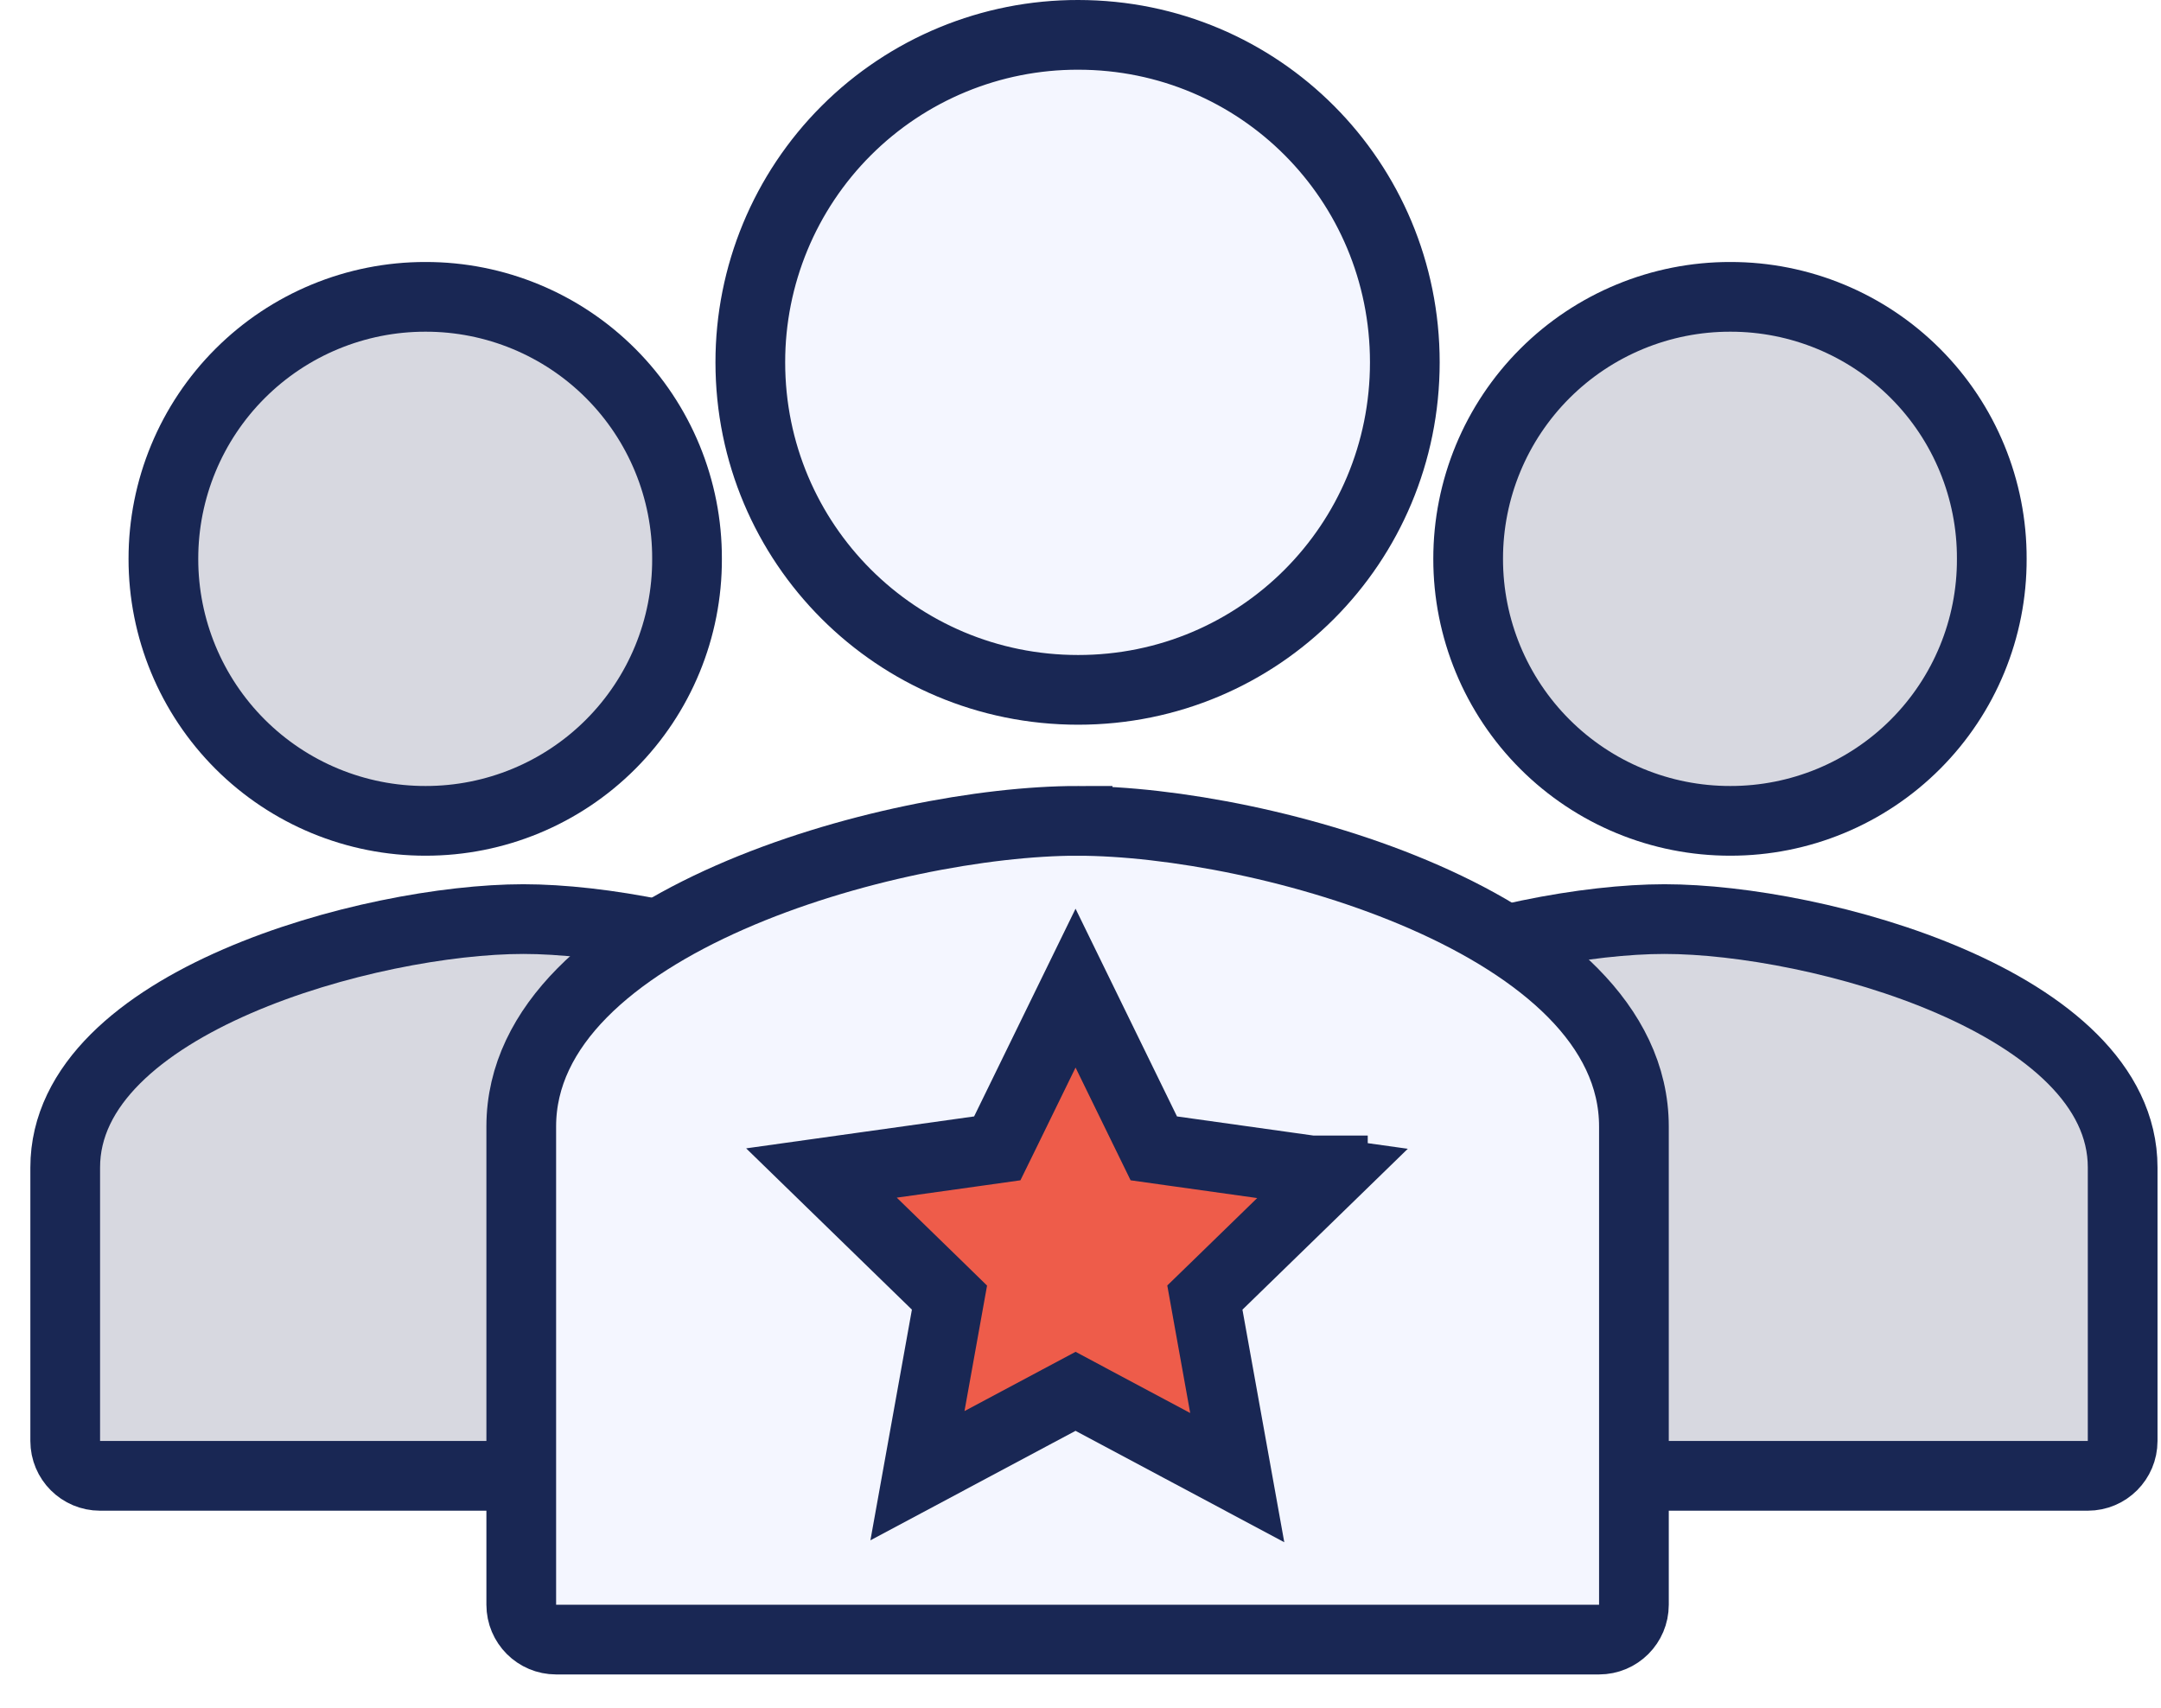
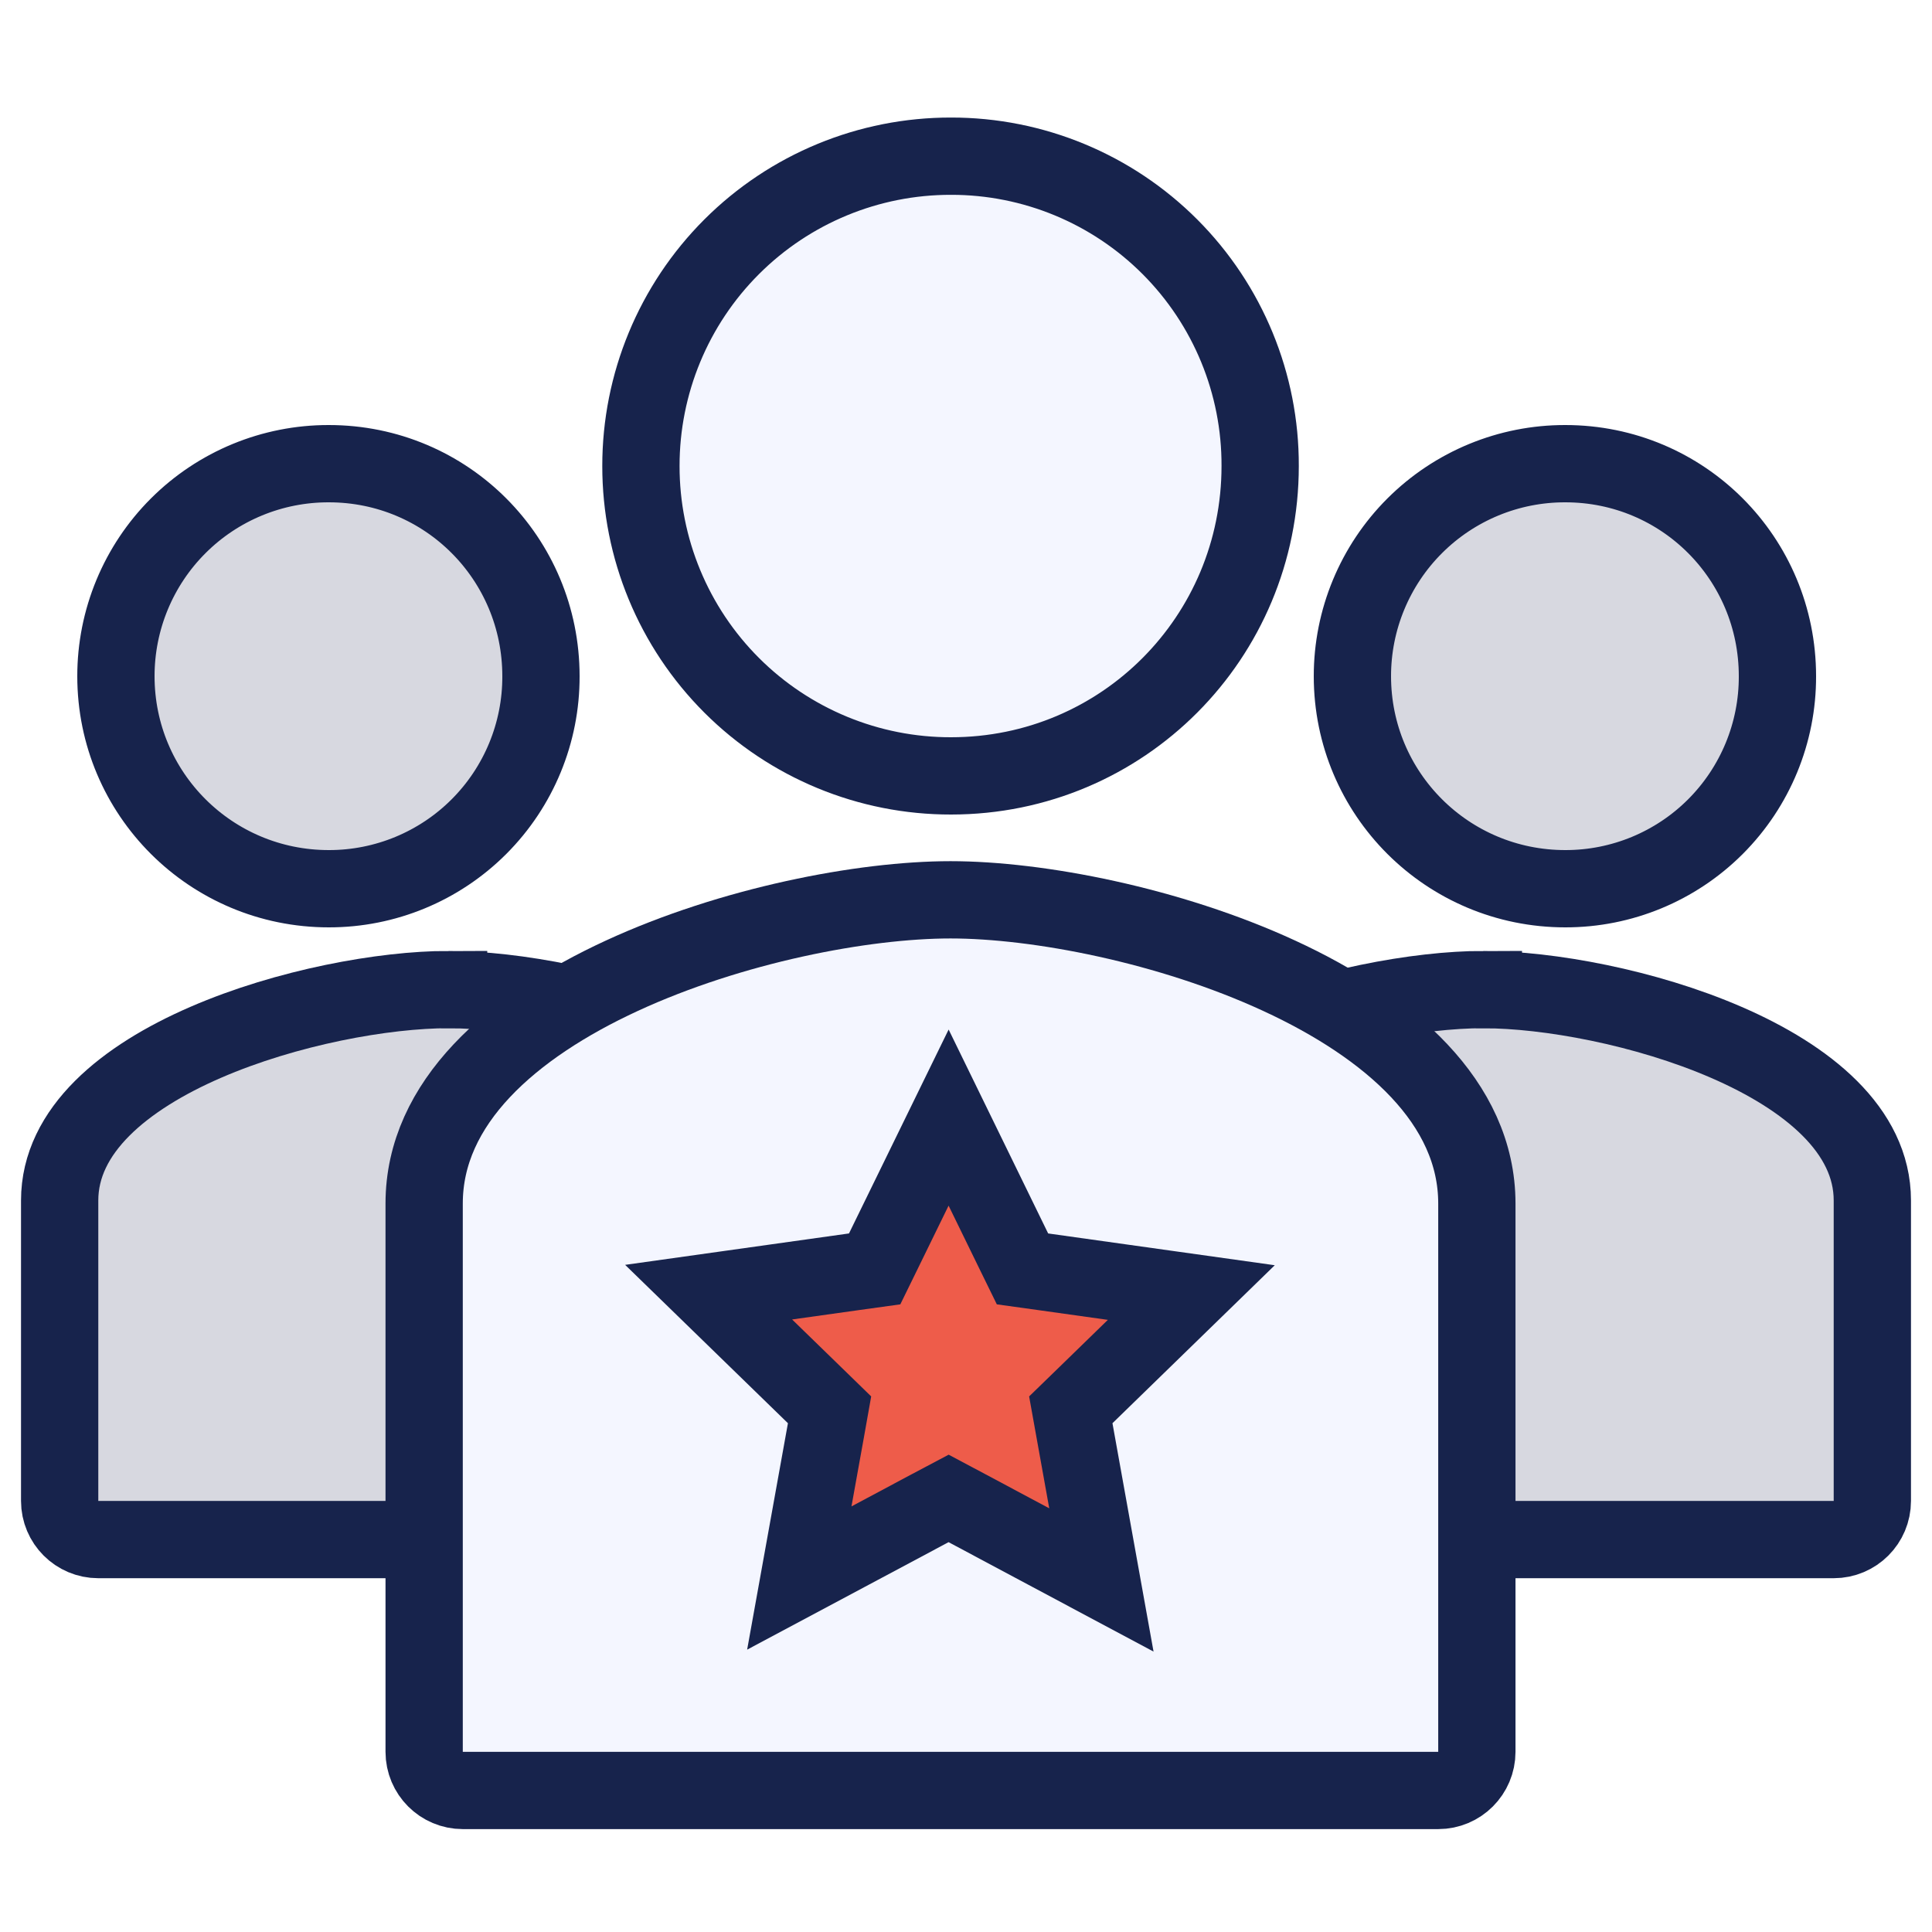
- <svg xmlns="http://www.w3.org/2000/svg" width="62" height="49" viewBox="0 0 62 49" fill="none">
-   <path d="M49.646 23.551a7.49 7.49 0 007.499-7.517 7.49 7.49 0 00-7.5-7.517 7.51 7.51 0 00-7.523 7.517 7.51 7.51 0 007.524 7.517zm-37.434 0a7.49 7.49 0 007.499-7.517 7.49 7.49 0 00-7.5-7.517 7.51 7.51 0 00-7.523 7.517 7.51 7.51 0 007.524 7.517zm35.544 2.819c-4.376 0-13.145 2.382-13.145 7.126v8.848H59.9a1 1 0 001-1v-7.848c0-4.744-8.77-7.126-13.145-7.126zm-32.74 0c-4.375 0-13.145 2.382-13.145 7.126v7.848a1 1 0 001 1h24.29a1 1 0 001-1v-7.848c0-4.744-8.77-7.126-13.145-7.126z" fill="#D7D8E0" stroke="#192754" stroke-width="2" />
-   <path d="M30.932 19.793c5.204 0 9.373-4.197 9.373-9.397 0-5.199-4.17-9.396-9.373-9.396a9.388 9.388 0 00-9.405 9.396c0 5.2 4.2 9.397 9.405 9.397zm-.016 3.758c-5.313 0-15.961 2.932-15.961 8.77v13.721a1 1 0 001 1h29.923a1 1 0 001-1v-13.72c0-5.839-10.649-8.77-15.962-8.77z" fill="#F4F6FF" stroke="#192754" stroke-width="2" />
-   <path d="M38.24 33.58l.001.002v-.002zm-4.61-.558l4.6.645-3.281 3.192-.381.37.094.524.835 4.642-4.169-2.225-.47-.251-.471.251-4.065 2.17.825-4.587.094-.523-.38-.371-3.293-3.204 4.518-.633.526-.074.234-.477 2.012-4.12 2.012 4.12.233.477.526.074zm1.84 9.389h.002-.002z" fill="#EE5C4A" stroke="#192754" stroke-width="2" />
+ <svg xmlns="http://www.w3.org/2000/svg" width="50" height="50" viewBox="0 0 50 50" fill="none">
+   <path d="M40.51 23A5.482 5.482 0 0046 17.5c0-3.043-2.442-5.5-5.49-5.5A5.497 5.497 0 0035 17.5c0 3.043 2.46 5.5 5.51 5.5zm-32 0A5.482 5.482 0 0014 17.5c0-3.043-2.442-5.5-5.49-5.5A5.497 5.497 0 003 17.5C3 20.543 5.46 23 8.51 23zm29.88 2.61c-3.35 0-10.067 1.825-10.067 5.458v8.776h19.133a1 1 0 001-1v-7.776c0-3.633-6.716-5.457-10.066-5.457zm-26.78 0c-3.35 0-10.066 1.825-10.066 5.458v7.776a1 1 0 001 1h18.133a1 1 0 001-1v-7.776c0-3.633-6.716-5.457-10.067-5.457z" fill="#D7D8E0" stroke="#17234C" stroke-width="2" />
+   <path d="M24.613 20.08c4.441 0 8-3.582 8-8.02a7.99 7.99 0 00-8-8.018 8.012 8.012 0 00-8.026 8.019 8.012 8.012 0 008.026 8.019zm-.013 3.207c-4.535 0-13.623 2.627-13.623 7.859v14.191a1 1 0 001 1h25.244a1 1 0 001-1V31.146c0-5.232-9.088-7.859-13.622-7.859z" fill="#F4F6FF" stroke="#17234C" stroke-width="2" />
+   <path d="M26.988 32.912l3.843.539-2.738 2.665-.381.37.094.523.698 3.88-3.484-1.86-.47-.25-.472.25-3.392 1.81.69-3.83.093-.523-.38-.37-2.75-2.675 3.77-.529.527-.073.234-.478 1.68-3.438 1.678 3.438.234.478.526.073z" fill="#EE5C4A" stroke="#17234C" stroke-width="2" />
</svg>
